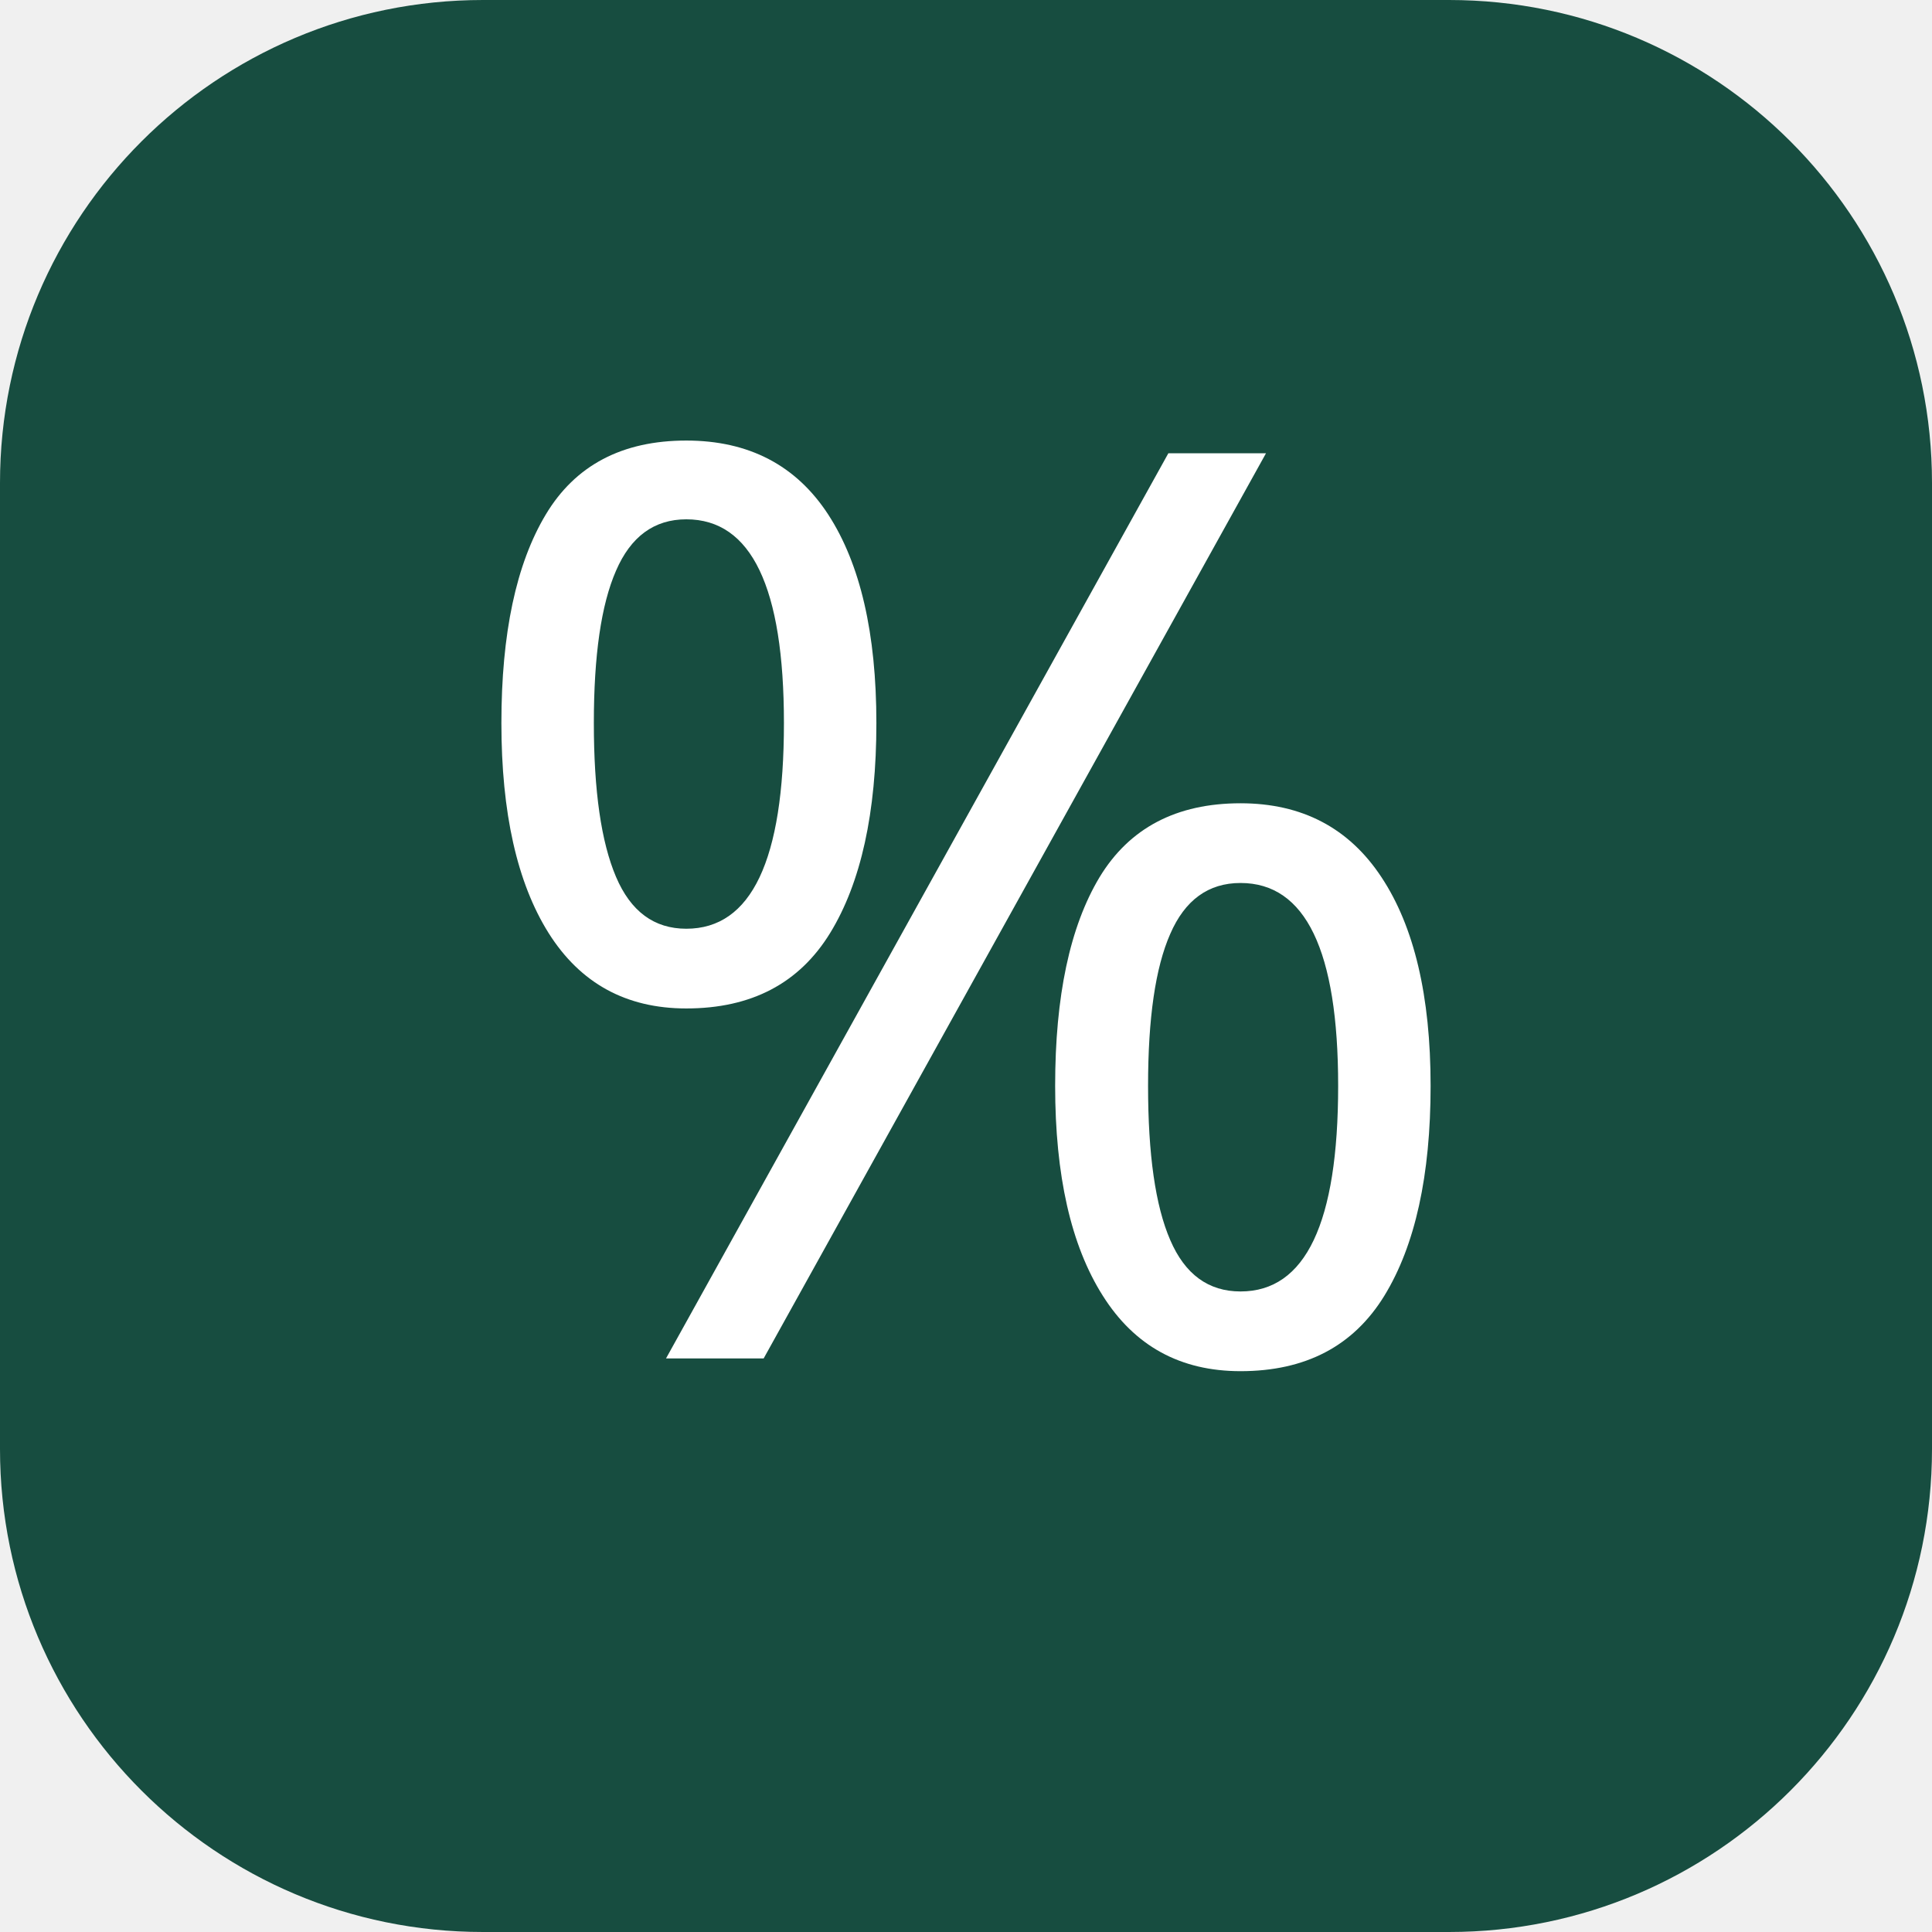
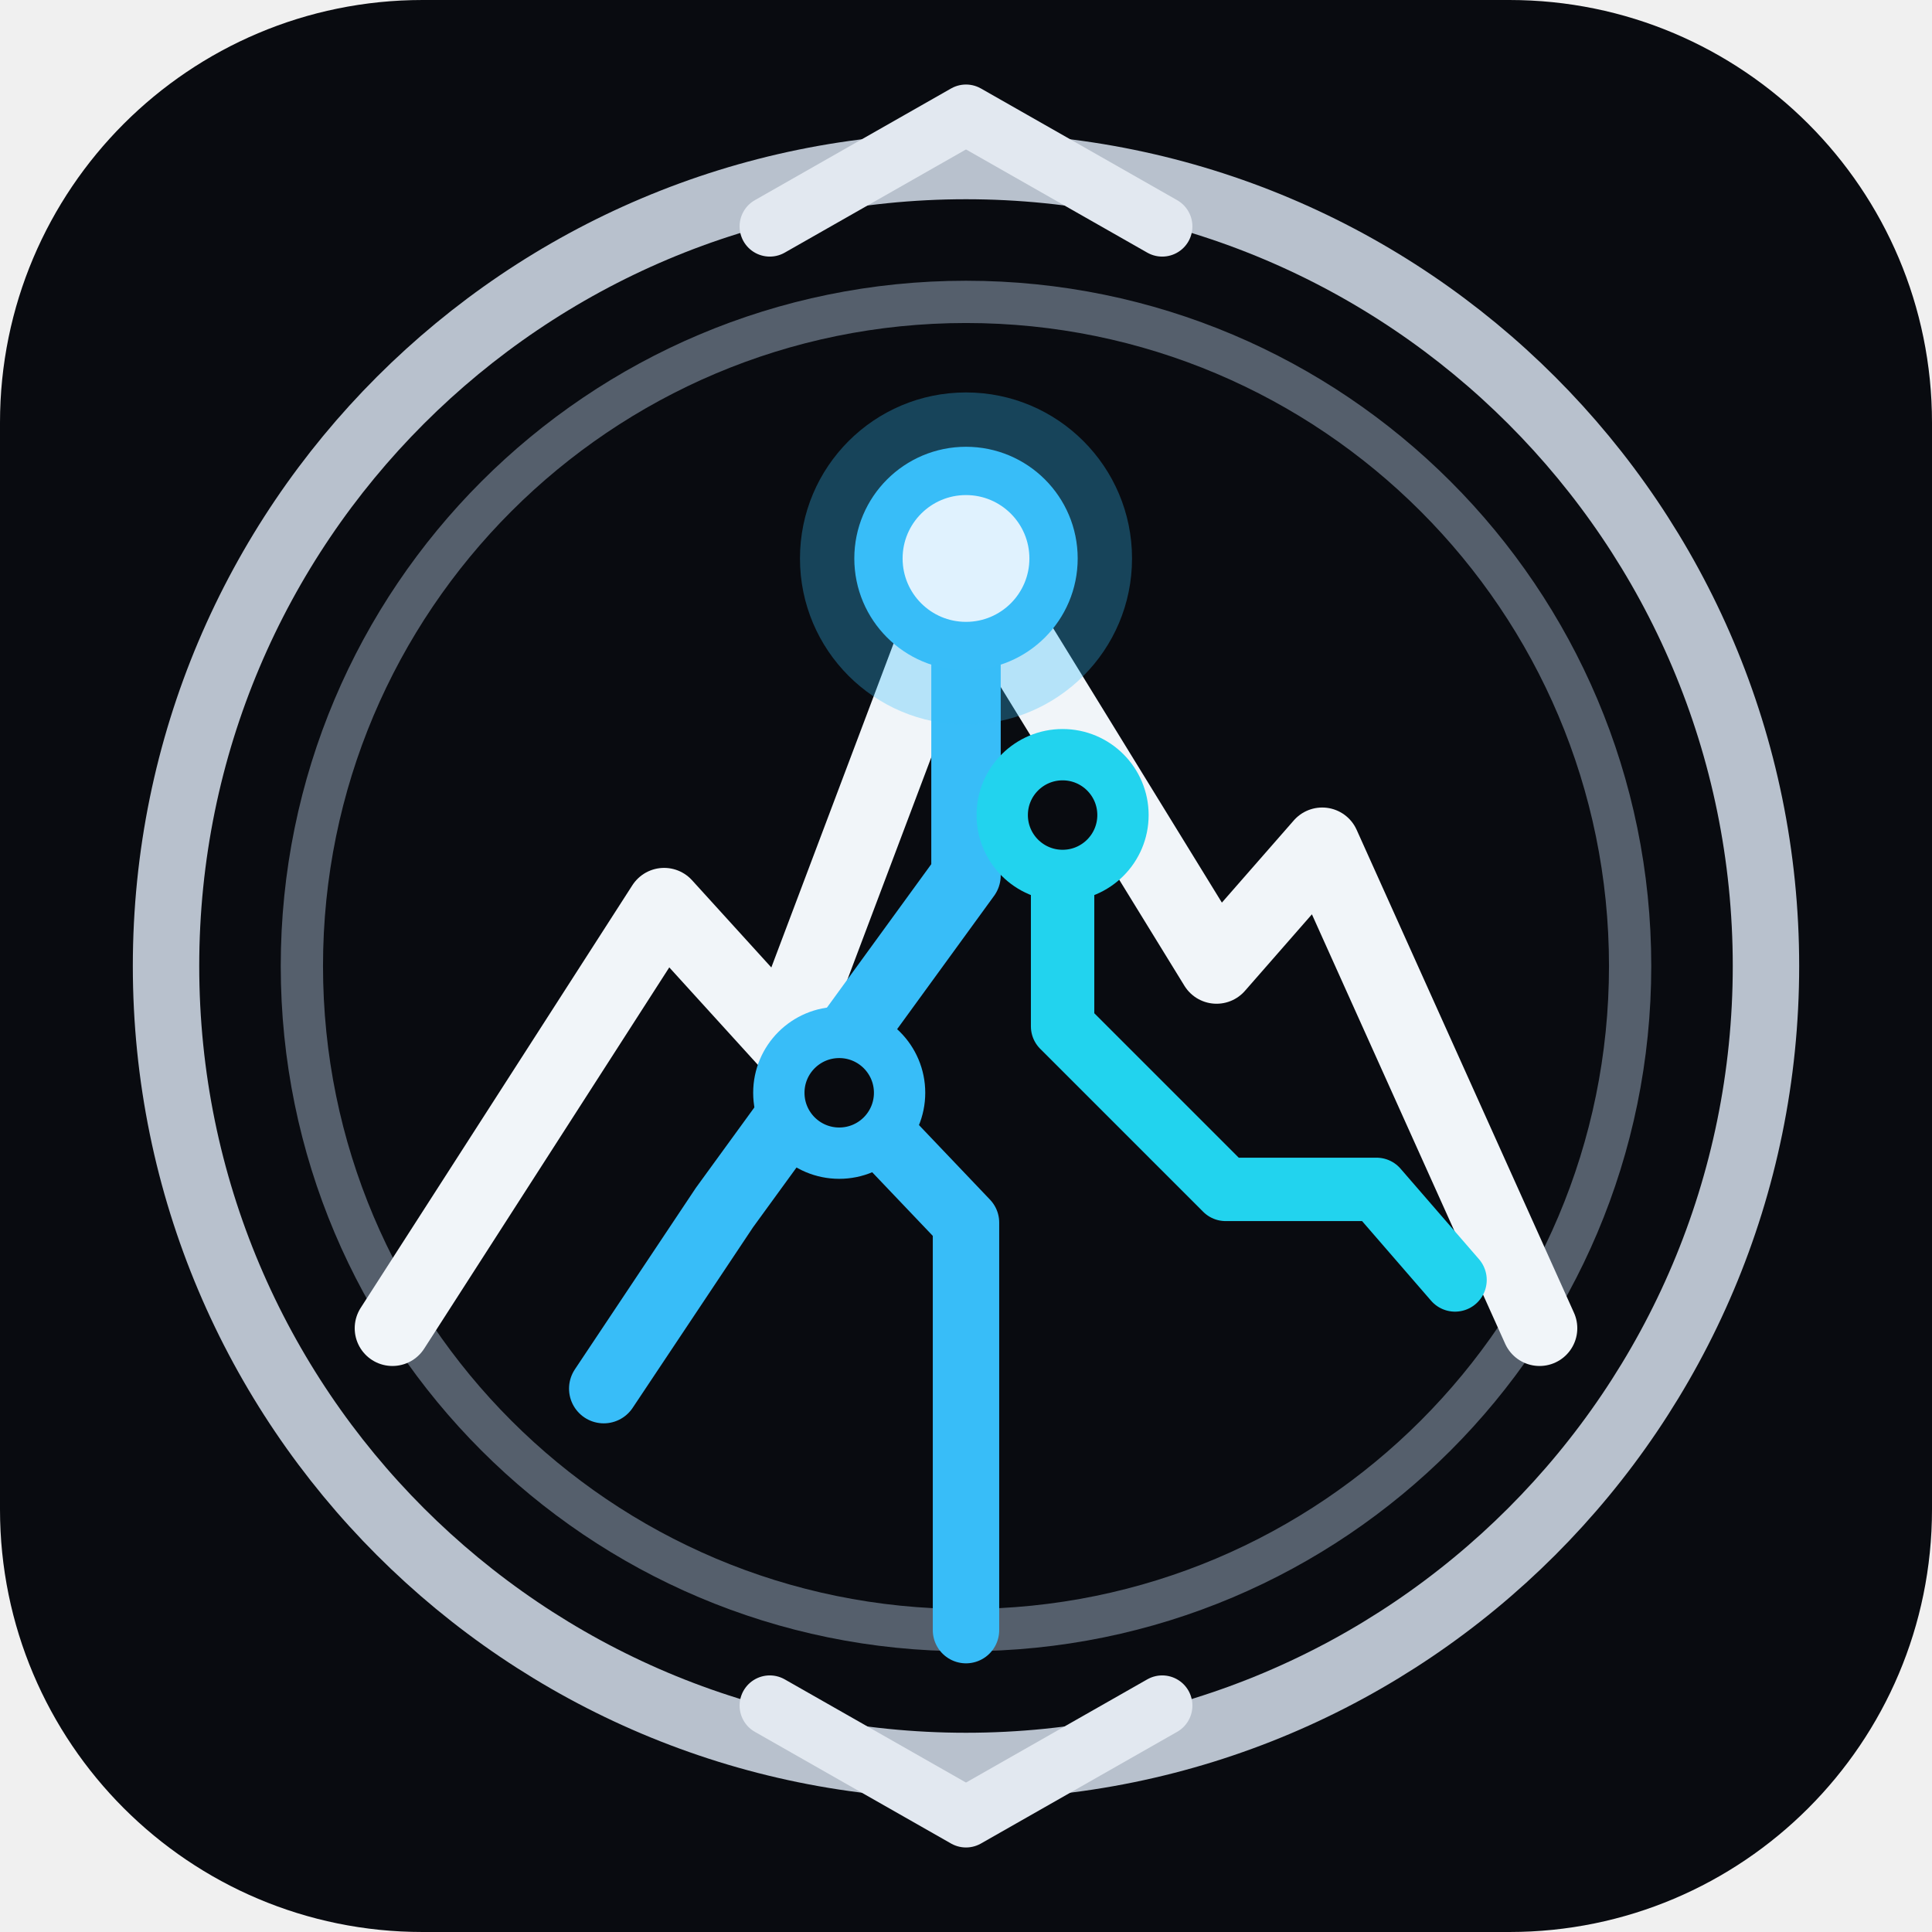
- <svg xmlns="http://www.w3.org/2000/svg" viewBox="0 0 64 64">
-   <rect width="64" height="64" rx="16" fill="#174d40" />
-   <text x="32" y="45" text-anchor="middle" font-family="sans-serif" font-size="42" fill="white">%</text>
+ <svg xmlns="http://www.w3.org/2000/svg" viewBox="0 0 64 64" fill="none">
+   <rect width="64" height="64" rx="14" fill="#090b10" />
+   <circle cx="32" cy="32" r="26.5" stroke="#cbd5e1" stroke-width="2.2" stroke-opacity="0.9" />
+   <path d="M25.5 7.5 32 3.8l6.5 3.7M25.5 56.5 32 60.2l6.5-3.7" stroke="#e2e8f0" stroke-width="2" stroke-linecap="round" stroke-linejoin="round" />
+   <circle cx="32" cy="32" r="22" stroke="#94a3b8" stroke-width="1.4" stroke-opacity="0.55" />
+   <path d="M13 44 22 30l4 4.4L32 18.5l8.3 13.5 3.5-4 7.2 16" stroke="#f1f5f9" stroke-width="2.5" stroke-linecap="round" stroke-linejoin="round" />
+   <path d="M32 18.5V29l-8 11-4 6" stroke="#38bdf8" stroke-width="2.3" stroke-linecap="round" stroke-linejoin="round" />
+   <path d="M32 54V40.5l-4-4.2" stroke="#38bdf8" stroke-width="2.2" stroke-linecap="round" stroke-linejoin="round" />
+   <path d="M35.2 27v7l5.4 5.4h5l2.6 3" stroke="#22d3ee" stroke-width="2.1" stroke-linecap="round" stroke-linejoin="round" />
+   <circle cx="27.8" cy="36.2" r="2" fill="#090b10" stroke="#38bdf8" stroke-width="1.7" />
+   <circle cx="35.2" cy="27" r="2" fill="#090b10" stroke="#22d3ee" stroke-width="1.7" />
+   <circle cx="32" cy="18.5" r="5.5" fill="#38bdf8" fill-opacity="0.32" />
+   <circle cx="32" cy="18.5" r="2.9" fill="#e0f2fe" stroke="#38bdf8" stroke-width="1.6" />
</svg>
